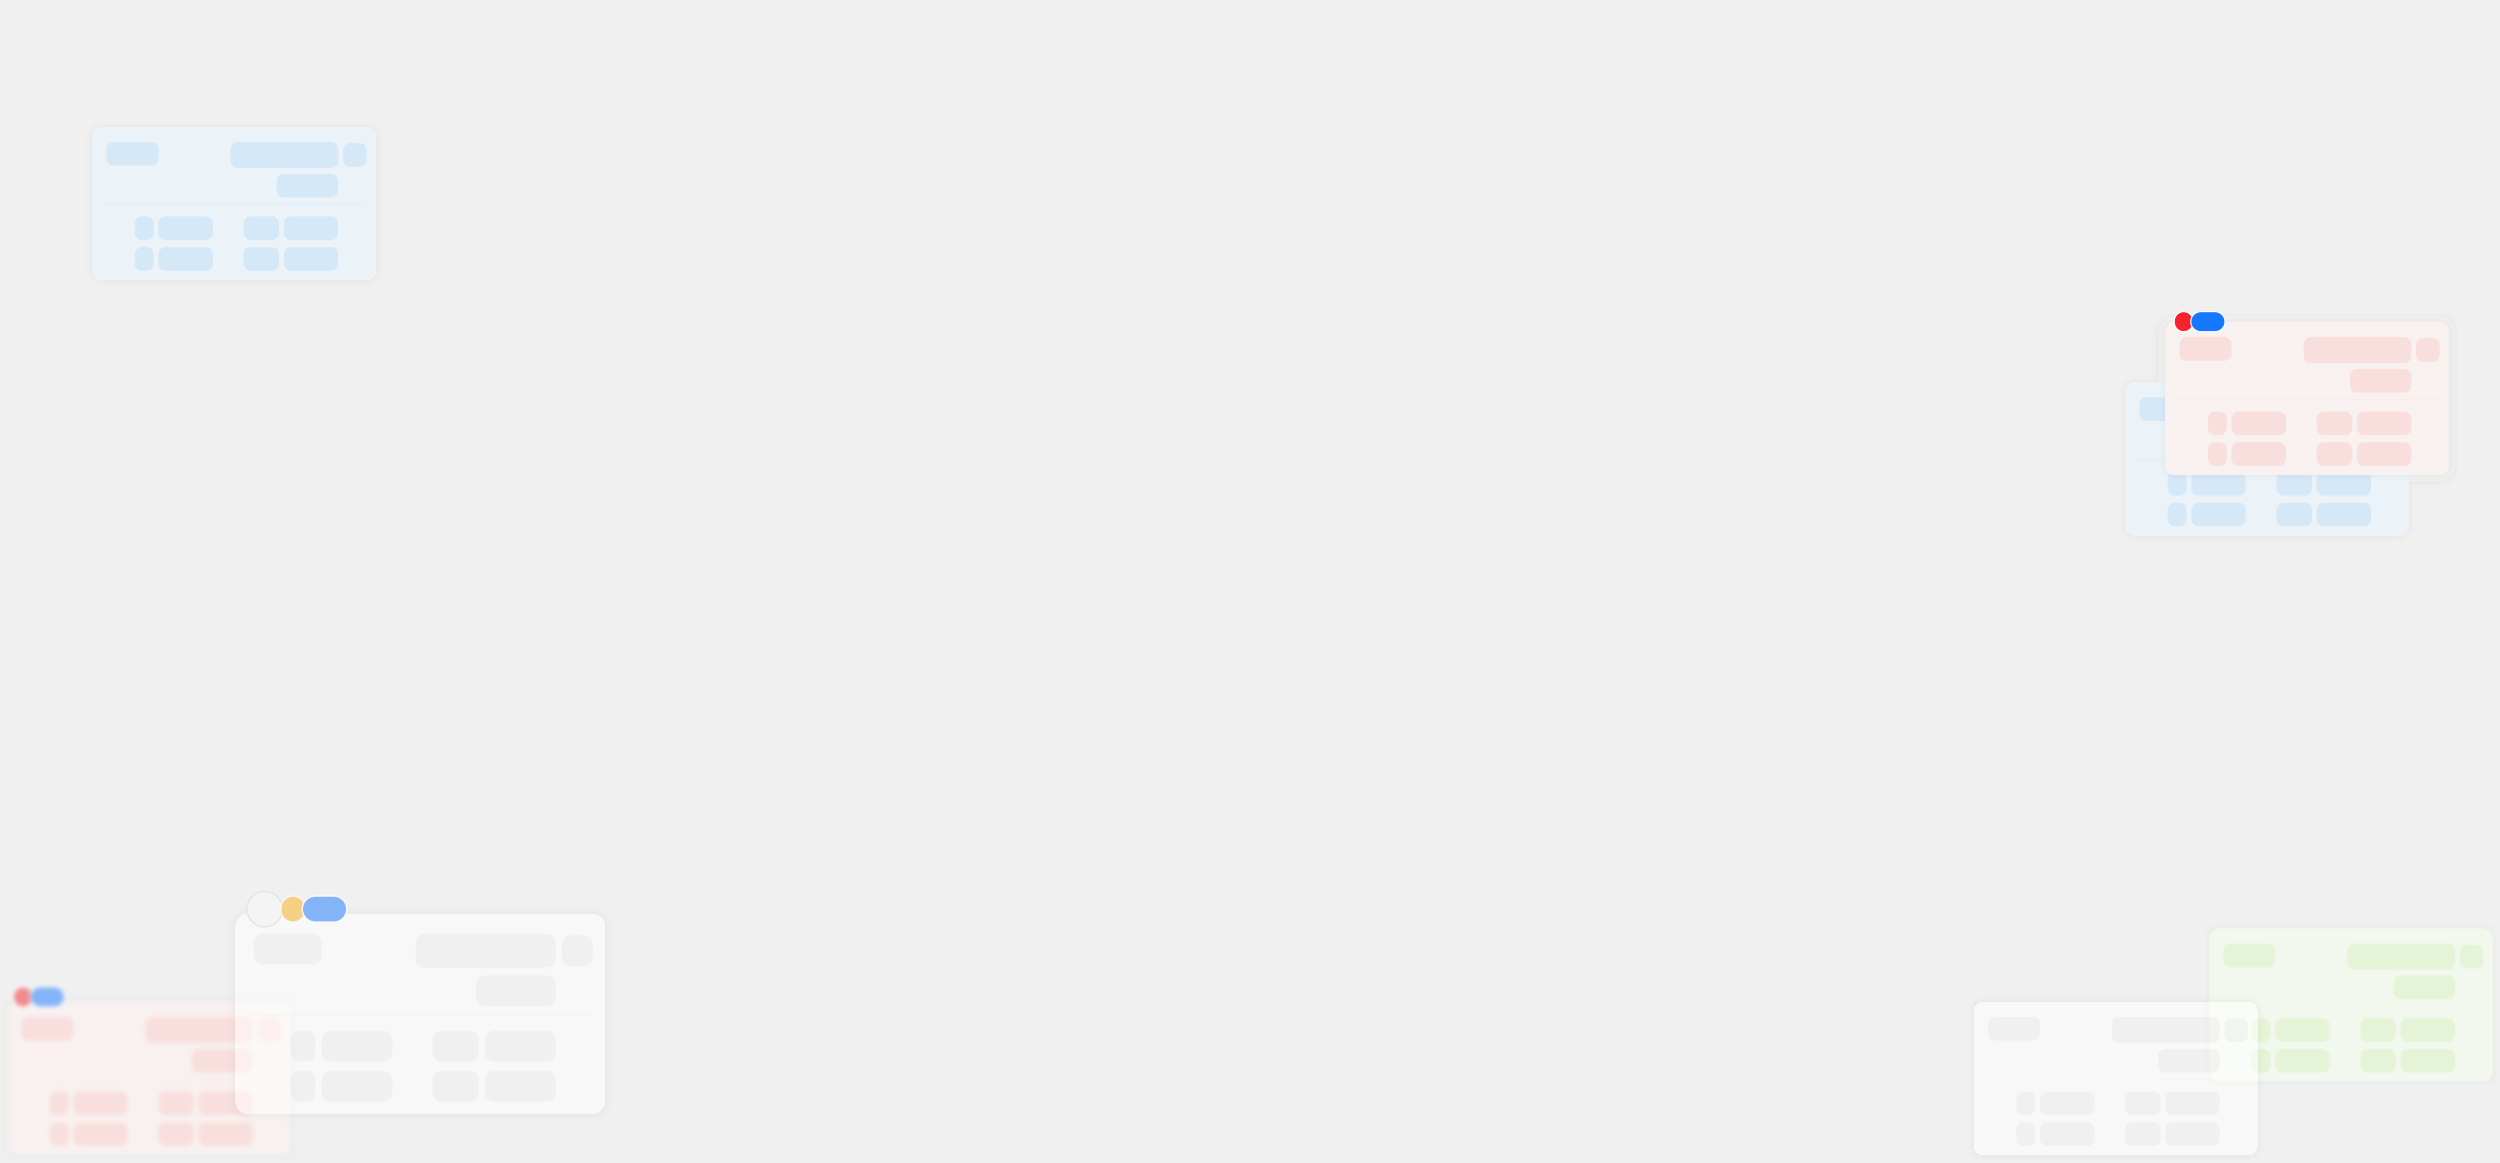
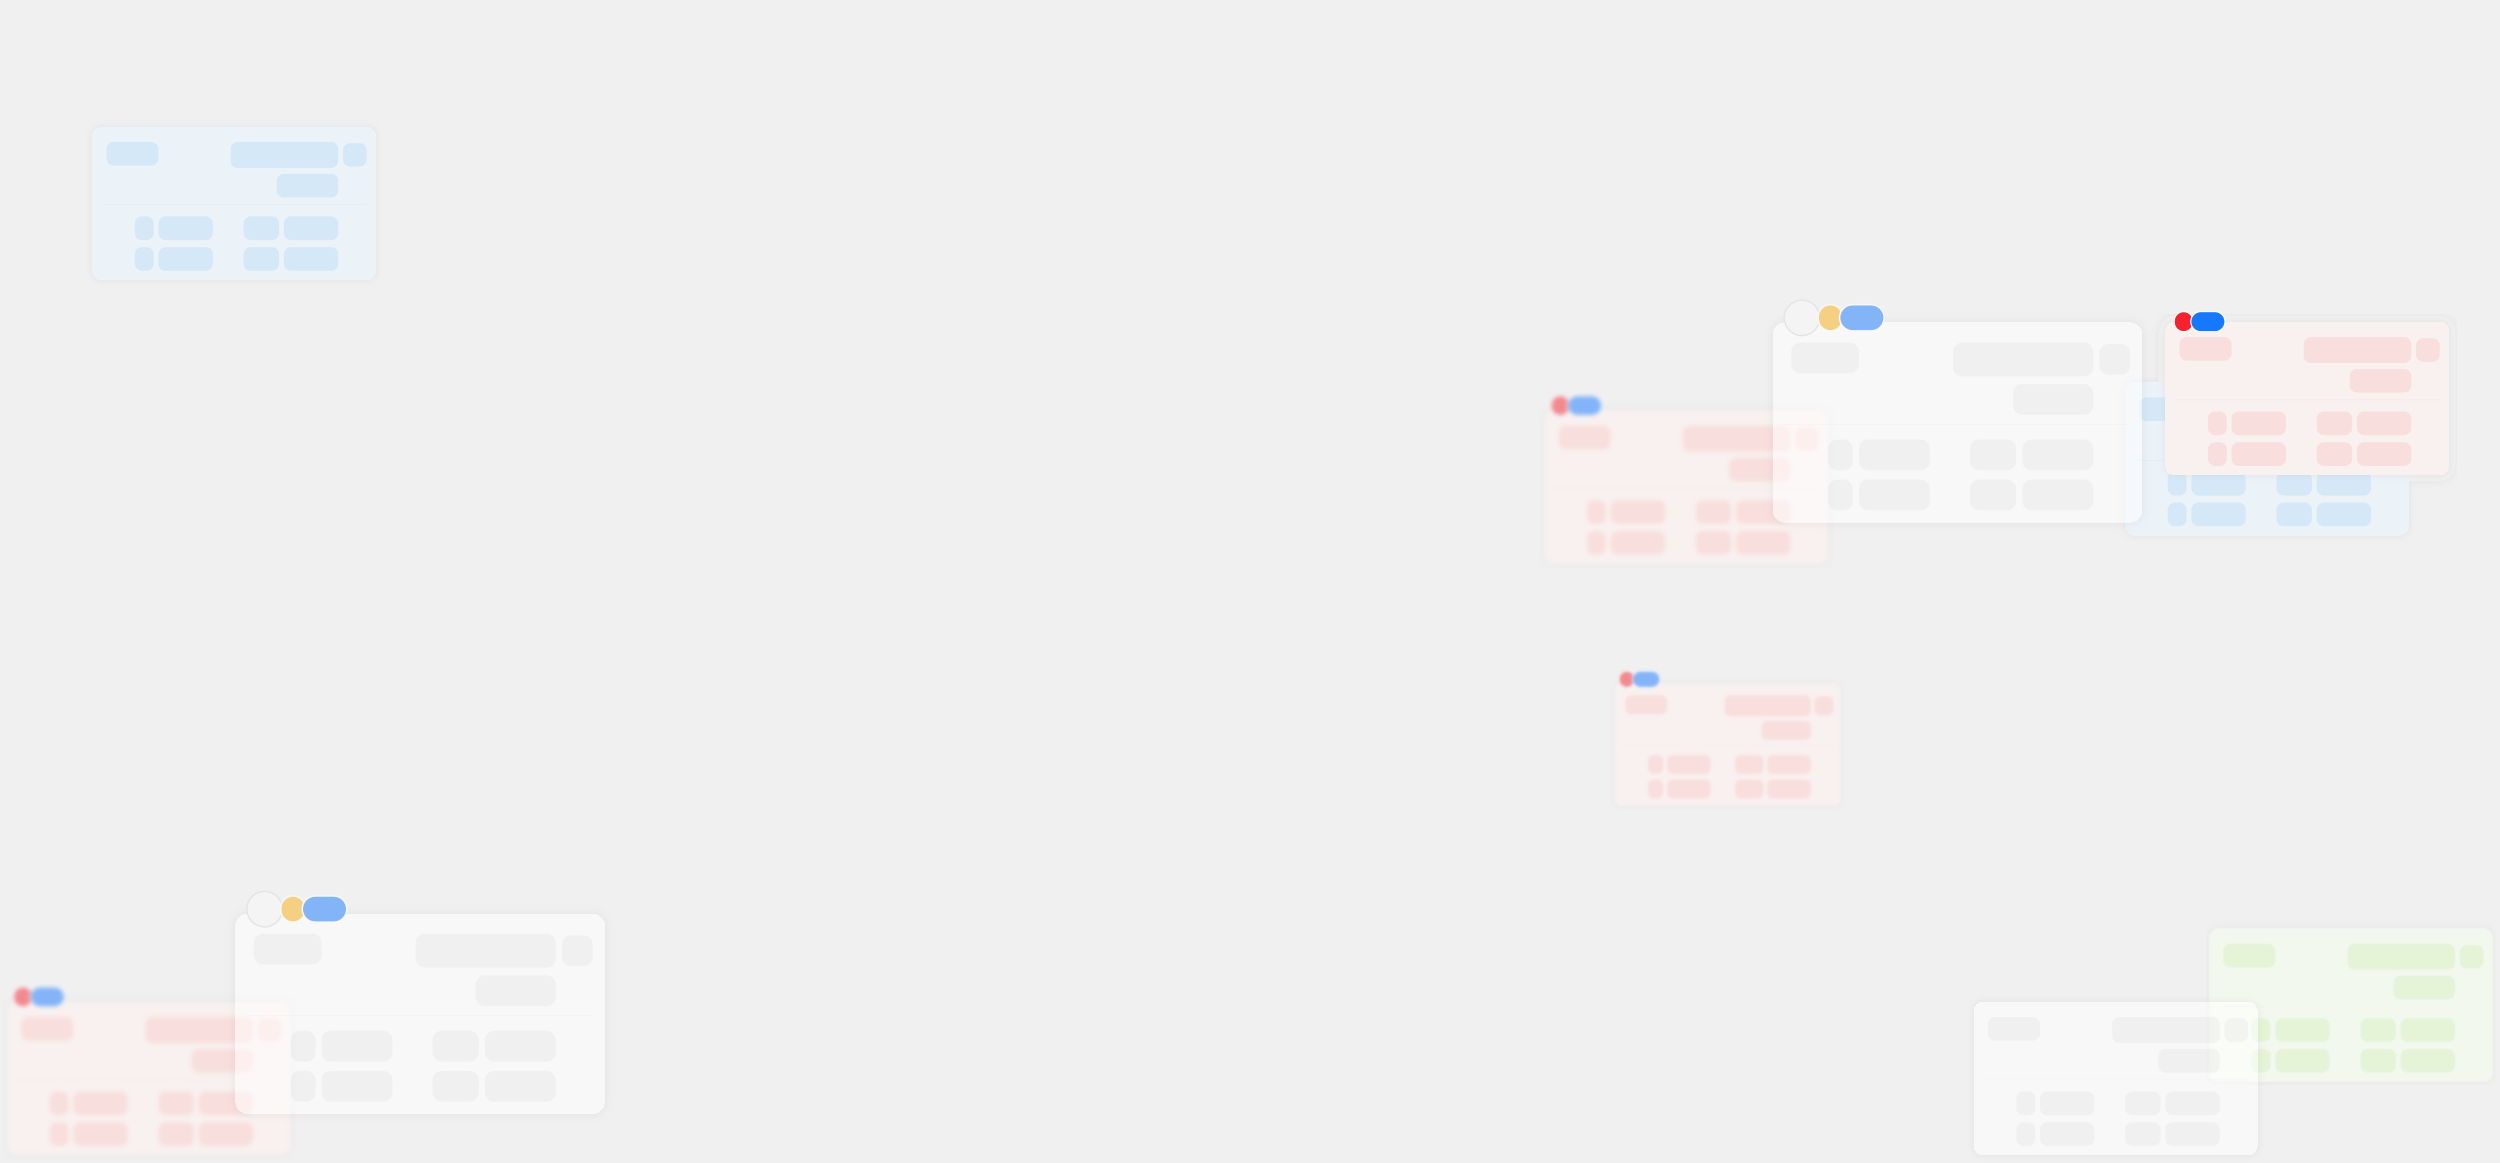
<svg xmlns="http://www.w3.org/2000/svg" width="2114" height="983" viewBox="0 0 2114 983" fill="none">
  <style>
  @keyframes float1 {
    0% { transform: translateY(0px) translateX(0px); }
    50% { transform: translateY(-30px) translateX(25px); }
    100% { transform: translateY(0px) translateX(0px); }
  }
  @keyframes float2 {
    0% { transform: translateY(0px) translateX(0px); }
    50% { transform: translateY(35px) translateX(-20px); }
    100% { transform: translateY(0px) translateX(0px); }
  }
  @keyframes float3 {
    0% { transform: translateY(0px) translateX(0px); }
    50% { transform: translateY(-25px) translateX(-35px); }
    100% { transform: translateY(0px) translateX(0px); }
  }
  .animate-float-1 { animation: float1 8s ease-in-out infinite; transform-origin: center; }
  .animate-float-2 { animation: float2 10s ease-in-out infinite; transform-origin: center; }
  .animate-float-3 { animation: float3 12s ease-in-out infinite; transform-origin: center; }
</style>
  <rect width="1920" height="896" transform="translate(108)" />
  <g opacity="0.5" filter="url(#filter0_f_3495_58737)" class="animate-float-1">
    <g filter="url(#filter1_d_3495_58737)">
      <rect x="1868" y="785" width="240" height="130" rx="8" fill="#F6FFED" shape-rendering="crispEdges" />
      <rect x="1880" y="798" width="44" height="20" rx="6" fill="#D9F7BE" />
      <rect x="1985" y="798" width="91" height="22" rx="6" fill="#D9F7BE" />
      <rect x="2080" y="799" width="20" height="20" rx="6" fill="#D9F7BE" />
      <rect x="2024" y="825" width="52" height="20" rx="6" fill="#D9F7BE" />
      <rect x="1876" y="851" width="224" height="0.364" rx="0.182" fill="#D9F7BE" />
      <rect x="1904" y="861" width="16" height="20" rx="6" fill="#D9F7BE" />
      <rect x="1924" y="861" width="46" height="20" rx="6" fill="#D9F7BE" />
      <rect x="1904" y="887" width="16" height="20" rx="6" fill="#D9F7BE" />
      <rect x="1924" y="887" width="46" height="20" rx="6" fill="#D9F7BE" />
      <rect x="1996" y="861" width="30" height="20" rx="6" fill="#D9F7BE" />
      <rect x="2030" y="861" width="46" height="20" rx="6" fill="#D9F7BE" />
      <rect x="1996" y="887" width="30" height="20" rx="6" fill="#D9F7BE" />
      <rect x="2030" y="887" width="46" height="20" rx="6" fill="#D9F7BE" />
    </g>
  </g>
  <g opacity="0.5" class="animate-float-2">
    <g filter="url(#filter2_d_3495_58737)">
      <rect x="1669" y="847" width="240" height="130" rx="8" fill="white" shape-rendering="crispEdges" />
      <rect x="1681" y="860" width="44" height="20" rx="6" fill="black" fill-opacity="0.06" />
      <rect x="1786" y="860" width="91" height="22" rx="6" fill="black" fill-opacity="0.06" />
      <rect x="1881" y="861" width="20" height="20" rx="6" fill="black" fill-opacity="0.06" />
      <rect x="1825" y="887" width="52" height="20" rx="6" fill="black" fill-opacity="0.06" />
      <rect x="1677" y="913" width="224" height="0.364" rx="0.182" fill="black" fill-opacity="0.06" />
      <rect x="1705" y="923" width="16" height="20" rx="6" fill="black" fill-opacity="0.06" />
      <rect x="1725" y="923" width="46" height="20" rx="6" fill="black" fill-opacity="0.06" />
      <rect x="1705" y="949" width="16" height="20" rx="6" fill="black" fill-opacity="0.06" />
      <rect x="1725" y="949" width="46" height="20" rx="6" fill="black" fill-opacity="0.06" />
      <rect x="1797" y="923" width="30" height="20" rx="6" fill="black" fill-opacity="0.06" />
      <rect x="1831" y="923" width="46" height="20" rx="6" fill="black" fill-opacity="0.06" />
      <rect x="1797" y="949" width="30" height="20" rx="6" fill="black" fill-opacity="0.06" />
      <rect x="1831" y="949" width="46" height="20" rx="6" fill="black" fill-opacity="0.06" />
    </g>
  </g>
  <g opacity="0.5" class="animate-float-3">
    <g filter="url(#filter3_d_3495_58737)">
      <rect x="78" y="107" width="240" height="130" rx="8" fill="#E6F4FF" shape-rendering="crispEdges" />
      <rect x="90" y="120" width="44" height="20" rx="6" fill="#BAE0FF" />
      <rect x="195" y="120" width="91" height="22" rx="6" fill="#BAE0FF" />
      <rect x="290" y="121" width="20" height="20" rx="6" fill="#BAE0FF" />
      <rect x="234" y="147" width="52" height="20" rx="6" fill="#BAE0FF" />
      <rect x="86" y="173" width="224" height="0.364" rx="0.182" fill="#BAE0FF" />
      <rect x="114" y="183" width="16" height="20" rx="6" fill="#BAE0FF" />
      <rect x="134" y="183" width="46" height="20" rx="6" fill="#BAE0FF" />
      <rect x="114" y="209" width="16" height="20" rx="6" fill="#BAE0FF" />
      <rect x="134" y="209" width="46" height="20" rx="6" fill="#BAE0FF" />
      <rect x="206" y="183" width="30" height="20" rx="6" fill="#BAE0FF" />
      <rect x="240" y="183" width="46" height="20" rx="6" fill="#BAE0FF" />
      <rect x="206" y="209" width="30" height="20" rx="6" fill="#BAE0FF" />
      <rect x="240" y="209" width="46" height="20" rx="6" fill="#BAE0FF" />
    </g>
  </g>
  <g opacity="0.5" class="animate-float-1">
    <g filter="url(#filter4_d_3495_58737)">
      <rect x="1797" y="323" width="240" height="130" rx="8" fill="#E6F4FF" shape-rendering="crispEdges" />
      <rect x="1809" y="336" width="44" height="20" rx="6" fill="#BAE0FF" />
      <rect x="1914" y="336" width="91" height="22" rx="6" fill="#BAE0FF" />
      <rect x="2009" y="337" width="20" height="20" rx="6" fill="#BAE0FF" />
      <rect x="1953" y="363" width="52" height="20" rx="6" fill="#BAE0FF" />
      <rect x="1805" y="389" width="224" height="0.364" rx="0.182" fill="#BAE0FF" />
      <rect x="1833" y="399" width="16" height="20" rx="6" fill="#BAE0FF" />
      <rect x="1853" y="399" width="46" height="20" rx="6" fill="#BAE0FF" />
      <rect x="1833" y="425" width="16" height="20" rx="6" fill="#BAE0FF" />
      <rect x="1853" y="425" width="46" height="20" rx="6" fill="#BAE0FF" />
      <rect x="1925" y="399" width="30" height="20" rx="6" fill="#BAE0FF" />
      <rect x="1959" y="399" width="46" height="20" rx="6" fill="#BAE0FF" />
      <rect x="1925" y="425" width="30" height="20" rx="6" fill="#BAE0FF" />
      <rect x="1959" y="425" width="46" height="20" rx="6" fill="#BAE0FF" />
      <g filter="url(#filter5_d_3495_58737)">
        <rect x="1831" y="272" width="240" height="130" rx="8" fill="#FFF1F0" shape-rendering="crispEdges" />
        <rect x="1843" y="285" width="44" height="20" rx="6" fill="#FFCCC7" />
        <rect x="1948" y="285" width="91" height="22" rx="6" fill="#FFCCC7" />
        <rect x="2043" y="286" width="20" height="20" rx="6" fill="#FFCCC7" />
        <rect x="1987" y="312" width="52" height="20" rx="6" fill="#FFCCC7" />
        <rect x="1839" y="338" width="224" height="0.364" rx="0.182" fill="#FFCCC7" />
        <rect x="1867" y="348" width="16" height="20" rx="6" fill="#FFCCC7" />
        <rect x="1887" y="348" width="46" height="20" rx="6" fill="#FFCCC7" />
        <rect x="1867" y="374" width="16" height="20" rx="6" fill="#FFCCC7" />
        <rect x="1887" y="374" width="46" height="20" rx="6" fill="#FFCCC7" />
        <rect x="1959" y="348" width="30" height="20" rx="6" fill="#FFCCC7" />
        <rect x="1993" y="348" width="46" height="20" rx="6" fill="#FFCCC7" />
        <rect x="1959" y="374" width="30" height="20" rx="6" fill="#FFCCC7" />
        <rect x="1993" y="374" width="46" height="20" rx="6" fill="#FFCCC7" />
      </g>
    </g>
  </g>
  <rect x="1838.5" y="263.5" width="16" height="17" rx="8" fill="#F5222D" />
  <rect x="1838.5" y="263.5" width="16" height="17" rx="8" stroke="white" />
  <path d="M1847.4 276H1846.31V268.764L1844.13 269.566V268.588L1847.23 267.422H1847.4V276Z" fill="#F5222D" />
  <rect x="1852.5" y="263.5" width="29" height="17" rx="8.5" fill="#1677FF" />
  <rect x="1852.5" y="263.5" width="29" height="17" rx="8.5" stroke="white" />
  <g opacity="0.5" filter="url(#filter6_f_3495_58737)" class="animate-float-2">
    <g filter="url(#filter7_d_3495_58737)">
      <rect x="6" y="847" width="240" height="130" rx="8" fill="#FFF1F0" shape-rendering="crispEdges" />
      <rect x="18" y="860" width="44" height="20" rx="6" fill="#FFCCC7" />
      <rect x="123" y="860" width="91" height="22" rx="6" fill="#FFCCC7" />
      <rect x="218" y="861" width="20" height="20" rx="6" fill="#FFCCC7" />
      <rect x="162" y="887" width="52" height="20" rx="6" fill="#FFCCC7" />
      <rect x="14" y="913" width="224" height="0.364" rx="0.182" fill="#FFCCC7" />
      <rect x="42" y="923" width="16" height="20" rx="6" fill="#FFCCC7" />
      <rect x="62" y="923" width="46" height="20" rx="6" fill="#FFCCC7" />
      <rect x="42" y="949" width="16" height="20" rx="6" fill="#FFCCC7" />
      <rect x="62" y="949" width="46" height="20" rx="6" fill="#FFCCC7" />
      <rect x="134" y="923" width="30" height="20" rx="6" fill="#FFCCC7" />
      <rect x="168" y="923" width="46" height="20" rx="6" fill="#FFCCC7" />
      <rect x="134" y="949" width="30" height="20" rx="6" fill="#FFCCC7" />
      <rect x="168" y="949" width="46" height="20" rx="6" fill="#FFCCC7" />
    </g>
    <rect x="11.5" y="834.5" width="16" height="17" rx="8" fill="#F5222D" />
    <rect x="11.5" y="834.5" width="16" height="17" rx="8" stroke="white" />
    <path d="M20.402 847H19.307V839.764L17.127 840.566V839.588L20.232 838.422H20.402V847Z" fill="#F5222D" />
    <rect x="25.5" y="834.5" width="29" height="17" rx="8.5" fill="#1677FF" />
    <rect x="25.5" y="834.5" width="29" height="17" rx="8.5" stroke="white" />
  </g>
  <g opacity="0.5" class="animate-float-3">
    <g filter="url(#filter8_d_3495_58737)">
      <rect x="199" y="772.634" width="312.676" height="169.366" rx="10.422" fill="white" shape-rendering="crispEdges" />
      <rect x="214.634" y="789.57" width="57.324" height="26.056" rx="7.817" fill="black" fill-opacity="0.06" />
      <rect x="351.43" y="789.57" width="118.556" height="28.662" rx="7.817" fill="black" fill-opacity="0.06" />
      <rect x="475.197" y="790.873" width="26.056" height="26.056" rx="7.817" fill="black" fill-opacity="0.06" />
      <rect x="402.24" y="824.747" width="67.746" height="26.056" rx="7.817" fill="black" fill-opacity="0.06" />
      <rect x="209.423" y="858.62" width="291.831" height="0.474" rx="0.237" fill="black" fill-opacity="0.06" />
      <rect x="245.901" y="871.648" width="20.845" height="26.056" rx="7.817" fill="black" fill-opacity="0.06" />
      <rect x="271.958" y="871.648" width="59.93" height="26.056" rx="7.817" fill="black" fill-opacity="0.06" />
      <rect x="245.901" y="905.521" width="20.845" height="26.056" rx="7.817" fill="black" fill-opacity="0.06" />
      <rect x="271.958" y="905.521" width="59.93" height="26.056" rx="7.817" fill="black" fill-opacity="0.06" />
      <rect x="365.76" y="871.648" width="39.084" height="26.056" rx="7.817" fill="black" fill-opacity="0.06" />
      <rect x="410.056" y="871.648" width="59.93" height="26.056" rx="7.817" fill="black" fill-opacity="0.06" />
      <rect x="365.76" y="905.521" width="39.084" height="26.056" rx="7.817" fill="black" fill-opacity="0.06" />
      <rect x="410.056" y="905.521" width="59.93" height="26.056" rx="7.817" fill="black" fill-opacity="0.06" />
    </g>
    <rect x="208.771" y="753.743" width="29.965" height="29.965" rx="14.982" fill="#F8F8F8" />
    <rect x="208.771" y="753.743" width="29.965" height="29.965" rx="14.982" stroke="#D9D9D9" stroke-width="1.303" />
    <rect x="237.433" y="757.651" width="20.725" height="22.148" rx="10.363" fill="#FAAD14" />
    <rect x="237.433" y="757.651" width="20.725" height="22.148" rx="10.363" stroke="white" stroke-width="1.303" />
    <rect x="255.553" y="757.651" width="37.725" height="22.148" rx="11.074" fill="#1677FF" />
    <rect x="255.553" y="757.651" width="37.725" height="22.148" rx="11.074" stroke="white" stroke-width="1.303" />
  </g>
+   <g transform="translate(1300, -500)">
+     <g opacity="0.5" filter="url(#filter6_f_3495_58737)" class="animate-float-2">
+       <g filter="url(#filter7_d_3495_58737)">
+         <rect x="6" y="847" width="240" height="130" rx="8" fill="#FFF1F0" shape-rendering="crispEdges" />
+         <rect x="18" y="860" width="44" height="20" rx="6" fill="#FFCCC7" />
+         <rect x="123" y="860" width="91" height="22" rx="6" fill="#FFCCC7" />
+         <rect x="218" y="861" width="20" height="20" rx="6" fill="#FFCCC7" />
+         <rect x="162" y="887" width="52" height="20" rx="6" fill="#FFCCC7" />
+         <rect x="14" y="913" width="224" height="0.364" rx="0.182" fill="#FFCCC7" />
+         <rect x="42" y="923" width="16" height="20" rx="6" fill="#FFCCC7" />
+         <rect x="62" y="923" width="46" height="20" rx="6" fill="#FFCCC7" />
+         <rect x="42" y="949" width="16" height="20" rx="6" fill="#FFCCC7" />
+         <rect x="62" y="949" width="46" height="20" rx="6" fill="#FFCCC7" />
+         <rect x="134" y="923" width="30" height="20" rx="6" fill="#FFCCC7" />
+         <rect x="168" y="923" width="46" height="20" rx="6" fill="#FFCCC7" />
+         <rect x="134" y="949" width="30" height="20" rx="6" fill="#FFCCC7" />
+         <rect x="168" y="949" width="46" height="20" rx="6" fill="#FFCCC7" />
+       </g>
+       <rect x="11.5" y="834.5" width="16" height="17" rx="8" fill="#F5222D" />
+       <rect x="11.5" y="834.5" width="16" height="17" rx="8" stroke="white" />
+       <path d="M20.402 847H19.307V839.764L17.127 840.566V839.588L20.232 838.422H20.402V847Z" fill="#F5222D" />
+       <rect x="25.5" y="834.5" width="29" height="17" rx="8.5" fill="#1677FF" />
+       <rect x="25.5" y="834.5" width="29" height="17" rx="8.5" stroke="white" />
+     </g>
+     <g opacity="0.5" class="animate-float-3">
+       <g filter="url(#filter8_d_3495_58737)">
+         <rect x="199" y="772.634" width="312.676" height="169.366" rx="10.422" fill="white" shape-rendering="crispEdges" />
+         <rect x="214.634" y="789.57" width="57.324" height="26.056" rx="7.817" fill="black" fill-opacity="0.06" />
+         <rect x="351.43" y="789.57" width="118.556" height="28.662" rx="7.817" fill="black" fill-opacity="0.06" />
+         <rect x="475.197" y="790.873" width="26.056" height="26.056" rx="7.817" fill="black" fill-opacity="0.06" />
+         <rect x="402.24" y="824.747" width="67.746" height="26.056" rx="7.817" fill="black" fill-opacity="0.06" />
+         <rect x="209.423" y="858.62" width="291.831" height="0.474" rx="0.237" fill="black" fill-opacity="0.06" />
+         <rect x="245.901" y="871.648" width="20.845" height="26.056" rx="7.817" fill="black" fill-opacity="0.06" />
+         <rect x="271.958" y="871.648" width="59.93" height="26.056" rx="7.817" fill="black" fill-opacity="0.06" />
+         <rect x="245.901" y="905.521" width="20.845" height="26.056" rx="7.817" fill="black" fill-opacity="0.06" />
+         <rect x="271.958" y="905.521" width="59.93" height="26.056" rx="7.817" fill="black" fill-opacity="0.06" />
+         <rect x="365.76" y="871.648" width="39.084" height="26.056" rx="7.817" fill="black" fill-opacity="0.06" />
+         <rect x="410.056" y="871.648" width="59.93" height="26.056" rx="7.817" fill="black" fill-opacity="0.06" />
+         <rect x="365.76" y="905.521" width="39.084" height="26.056" rx="7.817" fill="black" fill-opacity="0.06" />
+         <rect x="410.056" y="905.521" width="59.93" height="26.056" rx="7.817" fill="black" fill-opacity="0.06" />
+       </g>
+       <rect x="208.771" y="753.743" width="29.965" height="29.965" rx="14.982" fill="#F8F8F8" />
+       <rect x="208.771" y="753.743" width="29.965" height="29.965" rx="14.982" stroke="#D9D9D9" stroke-width="1.303" />
+       <rect x="237.433" y="757.651" width="20.725" height="22.148" rx="10.363" fill="#FAAD14" />
+       <rect x="237.433" y="757.651" width="20.725" height="22.148" rx="10.363" stroke="white" stroke-width="1.303" />
+       <rect x="255.553" y="757.651" width="37.725" height="22.148" rx="11.074" fill="#1677FF" />
+       <rect x="255.553" y="757.651" width="37.725" height="22.148" rx="11.074" stroke="white" stroke-width="1.303" />
+     </g>
+   </g>
+   <g transform="translate(1360, -100) scale(0.8)">
+     <g opacity="0.5" filter="url(#filter6_f_3495_58737)" class="animate-float-1">
+       <g filter="url(#filter7_d_3495_58737)">
+         <rect x="6" y="847" width="240" height="130" rx="8" fill="#FFF1F0" shape-rendering="crispEdges" />
+         <rect x="18" y="860" width="44" height="20" rx="6" fill="#FFCCC7" />
+         <rect x="123" y="860" width="91" height="22" rx="6" fill="#FFCCC7" />
+         <rect x="218" y="861" width="20" height="20" rx="6" fill="#FFCCC7" />
+         <rect x="162" y="887" width="52" height="20" rx="6" fill="#FFCCC7" />
+         <rect x="14" y="913" width="224" height="0.364" rx="0.182" fill="#FFCCC7" />
+         <rect x="42" y="923" width="16" height="20" rx="6" fill="#FFCCC7" />
+         <rect x="62" y="923" width="46" height="20" rx="6" fill="#FFCCC7" />
+         <rect x="42" y="949" width="16" height="20" rx="6" fill="#FFCCC7" />
+         <rect x="62" y="949" width="46" height="20" rx="6" fill="#FFCCC7" />
+         <rect x="134" y="923" width="30" height="20" rx="6" fill="#FFCCC7" />
+         <rect x="168" y="923" width="46" height="20" rx="6" fill="#FFCCC7" />
+         <rect x="134" y="949" width="30" height="20" rx="6" fill="#FFCCC7" />
+         <rect x="168" y="949" width="46" height="20" rx="6" fill="#FFCCC7" />
+       </g>
+       <rect x="11.5" y="834.5" width="16" height="17" rx="8" fill="#F5222D" />
+       <rect x="11.5" y="834.5" width="16" height="17" rx="8" stroke="white" />
+       <path d="M20.402 847H19.307V839.764L17.127 840.566V839.588L20.232 838.422H20.402V847Z" fill="#F5222D" />
+       <rect x="25.5" y="834.5" width="29" height="17" rx="8.5" fill="#1677FF" />
+       <rect x="25.5" y="834.5" width="29" height="17" rx="8.5" stroke="white" />
+     </g>
+   </g>
  <defs>
    <filter id="filter0_f_3495_58737" x="1866" y="771" width="244" height="146" filterUnits="userSpaceOnUse" color-interpolation-filters="sRGB">
      <feFlood flood-opacity="0" result="BackgroundImageFix" />
      <feBlend mode="normal" in="SourceGraphic" in2="BackgroundImageFix" result="shape" />
      <feGaussianBlur stdDeviation="1" result="effect1_foregroundBlur_3495_58737" />
    </filter>
    <filter id="filter1_d_3495_58737" x="1862" y="779" width="252" height="142" filterUnits="userSpaceOnUse" color-interpolation-filters="sRGB">
      <feFlood flood-opacity="0" result="BackgroundImageFix" />
      <feColorMatrix in="SourceAlpha" type="matrix" values="0 0 0 0 0 0 0 0 0 0 0 0 0 0 0 0 0 0 127 0" result="hardAlpha" />
      <feOffset />
      <feGaussianBlur stdDeviation="3" />
      <feComposite in2="hardAlpha" operator="out" />
      <feColorMatrix type="matrix" values="0 0 0 0 0 0 0 0 0 0 0 0 0 0 0 0 0 0 0.12 0" />
      <feBlend mode="normal" in2="BackgroundImageFix" result="effect1_dropShadow_3495_58737" />
      <feBlend mode="normal" in="SourceGraphic" in2="effect1_dropShadow_3495_58737" result="shape" />
    </filter>
    <filter id="filter2_d_3495_58737" x="1663" y="841" width="252" height="142" filterUnits="userSpaceOnUse" color-interpolation-filters="sRGB">
      <feFlood flood-opacity="0" result="BackgroundImageFix" />
      <feColorMatrix in="SourceAlpha" type="matrix" values="0 0 0 0 0 0 0 0 0 0 0 0 0 0 0 0 0 0 127 0" result="hardAlpha" />
      <feOffset />
      <feGaussianBlur stdDeviation="3" />
      <feComposite in2="hardAlpha" operator="out" />
      <feColorMatrix type="matrix" values="0 0 0 0 0 0 0 0 0 0 0 0 0 0 0 0 0 0 0.12 0" />
      <feBlend mode="normal" in2="BackgroundImageFix" result="effect1_dropShadow_3495_58737" />
      <feBlend mode="normal" in="SourceGraphic" in2="effect1_dropShadow_3495_58737" result="shape" />
    </filter>
    <filter id="filter3_d_3495_58737" x="72" y="101" width="252" height="142" filterUnits="userSpaceOnUse" color-interpolation-filters="sRGB">
      <feFlood flood-opacity="0" result="BackgroundImageFix" />
      <feColorMatrix in="SourceAlpha" type="matrix" values="0 0 0 0 0 0 0 0 0 0 0 0 0 0 0 0 0 0 127 0" result="hardAlpha" />
      <feOffset />
      <feGaussianBlur stdDeviation="3" />
      <feComposite in2="hardAlpha" operator="out" />
      <feColorMatrix type="matrix" values="0 0 0 0 0 0 0 0 0 0 0 0 0 0 0 0 0 0 0.12 0" />
      <feBlend mode="normal" in2="BackgroundImageFix" result="effect1_dropShadow_3495_58737" />
      <feBlend mode="normal" in="SourceGraphic" in2="effect1_dropShadow_3495_58737" result="shape" />
    </filter>
    <filter id="filter4_d_3495_58737" x="1791" y="266" width="286" height="193" filterUnits="userSpaceOnUse" color-interpolation-filters="sRGB">
      <feFlood flood-opacity="0" result="BackgroundImageFix" />
      <feColorMatrix in="SourceAlpha" type="matrix" values="0 0 0 0 0 0 0 0 0 0 0 0 0 0 0 0 0 0 127 0" result="hardAlpha" />
      <feOffset />
      <feGaussianBlur stdDeviation="3" />
      <feComposite in2="hardAlpha" operator="out" />
      <feColorMatrix type="matrix" values="0 0 0 0 0 0 0 0 0 0 0 0 0 0 0 0 0 0 0.12 0" />
      <feBlend mode="normal" in2="BackgroundImageFix" result="effect1_dropShadow_3495_58737" />
      <feBlend mode="normal" in="SourceGraphic" in2="effect1_dropShadow_3495_58737" result="shape" />
    </filter>
    <filter id="filter5_d_3495_58737" x="1825" y="266" width="252" height="142" filterUnits="userSpaceOnUse" color-interpolation-filters="sRGB">
      <feFlood flood-opacity="0" result="BackgroundImageFix" />
      <feColorMatrix in="SourceAlpha" type="matrix" values="0 0 0 0 0 0 0 0 0 0 0 0 0 0 0 0 0 0 127 0" result="hardAlpha" />
      <feOffset />
      <feGaussianBlur stdDeviation="3" />
      <feComposite in2="hardAlpha" operator="out" />
      <feColorMatrix type="matrix" values="0 0 0 0 0 0 0 0 0 0 0 0 0 0 0 0 0 0 0.12 0" />
      <feBlend mode="normal" in2="BackgroundImageFix" result="effect1_dropShadow_3495_58737" />
      <feBlend mode="normal" in="SourceGraphic" in2="effect1_dropShadow_3495_58737" result="shape" />
    </filter>
    <filter id="filter6_f_3495_58737" x="2" y="830" width="248" height="151" filterUnits="userSpaceOnUse" color-interpolation-filters="sRGB">
      <feFlood flood-opacity="0" result="BackgroundImageFix" />
      <feBlend mode="normal" in="SourceGraphic" in2="BackgroundImageFix" result="shape" />
      <feGaussianBlur stdDeviation="2" result="effect1_foregroundBlur_3495_58737" />
    </filter>
    <filter id="filter7_d_3495_58737" x="0" y="841" width="252" height="142" filterUnits="userSpaceOnUse" color-interpolation-filters="sRGB">
      <feFlood flood-opacity="0" result="BackgroundImageFix" />
      <feColorMatrix in="SourceAlpha" type="matrix" values="0 0 0 0 0 0 0 0 0 0 0 0 0 0 0 0 0 0 127 0" result="hardAlpha" />
      <feOffset />
      <feGaussianBlur stdDeviation="3" />
      <feComposite in2="hardAlpha" operator="out" />
      <feColorMatrix type="matrix" values="0 0 0 0 0 0 0 0 0 0 0 0 0 0 0 0 0 0 0.12 0" />
      <feBlend mode="normal" in2="BackgroundImageFix" result="effect1_dropShadow_3495_58737" />
      <feBlend mode="normal" in="SourceGraphic" in2="effect1_dropShadow_3495_58737" result="shape" />
    </filter>
    <filter id="filter8_d_3495_58737" x="191.183" y="764.817" width="328.31" height="185" filterUnits="userSpaceOnUse" color-interpolation-filters="sRGB">
      <feFlood flood-opacity="0" result="BackgroundImageFix" />
      <feColorMatrix in="SourceAlpha" type="matrix" values="0 0 0 0 0 0 0 0 0 0 0 0 0 0 0 0 0 0 127 0" result="hardAlpha" />
      <feOffset />
      <feGaussianBlur stdDeviation="3.908" />
      <feComposite in2="hardAlpha" operator="out" />
      <feColorMatrix type="matrix" values="0 0 0 0 0 0 0 0 0 0 0 0 0 0 0 0 0 0 0.12 0" />
      <feBlend mode="normal" in2="BackgroundImageFix" result="effect1_dropShadow_3495_58737" />
      <feBlend mode="normal" in="SourceGraphic" in2="effect1_dropShadow_3495_58737" result="shape" />
    </filter>
  </defs>
</svg>
